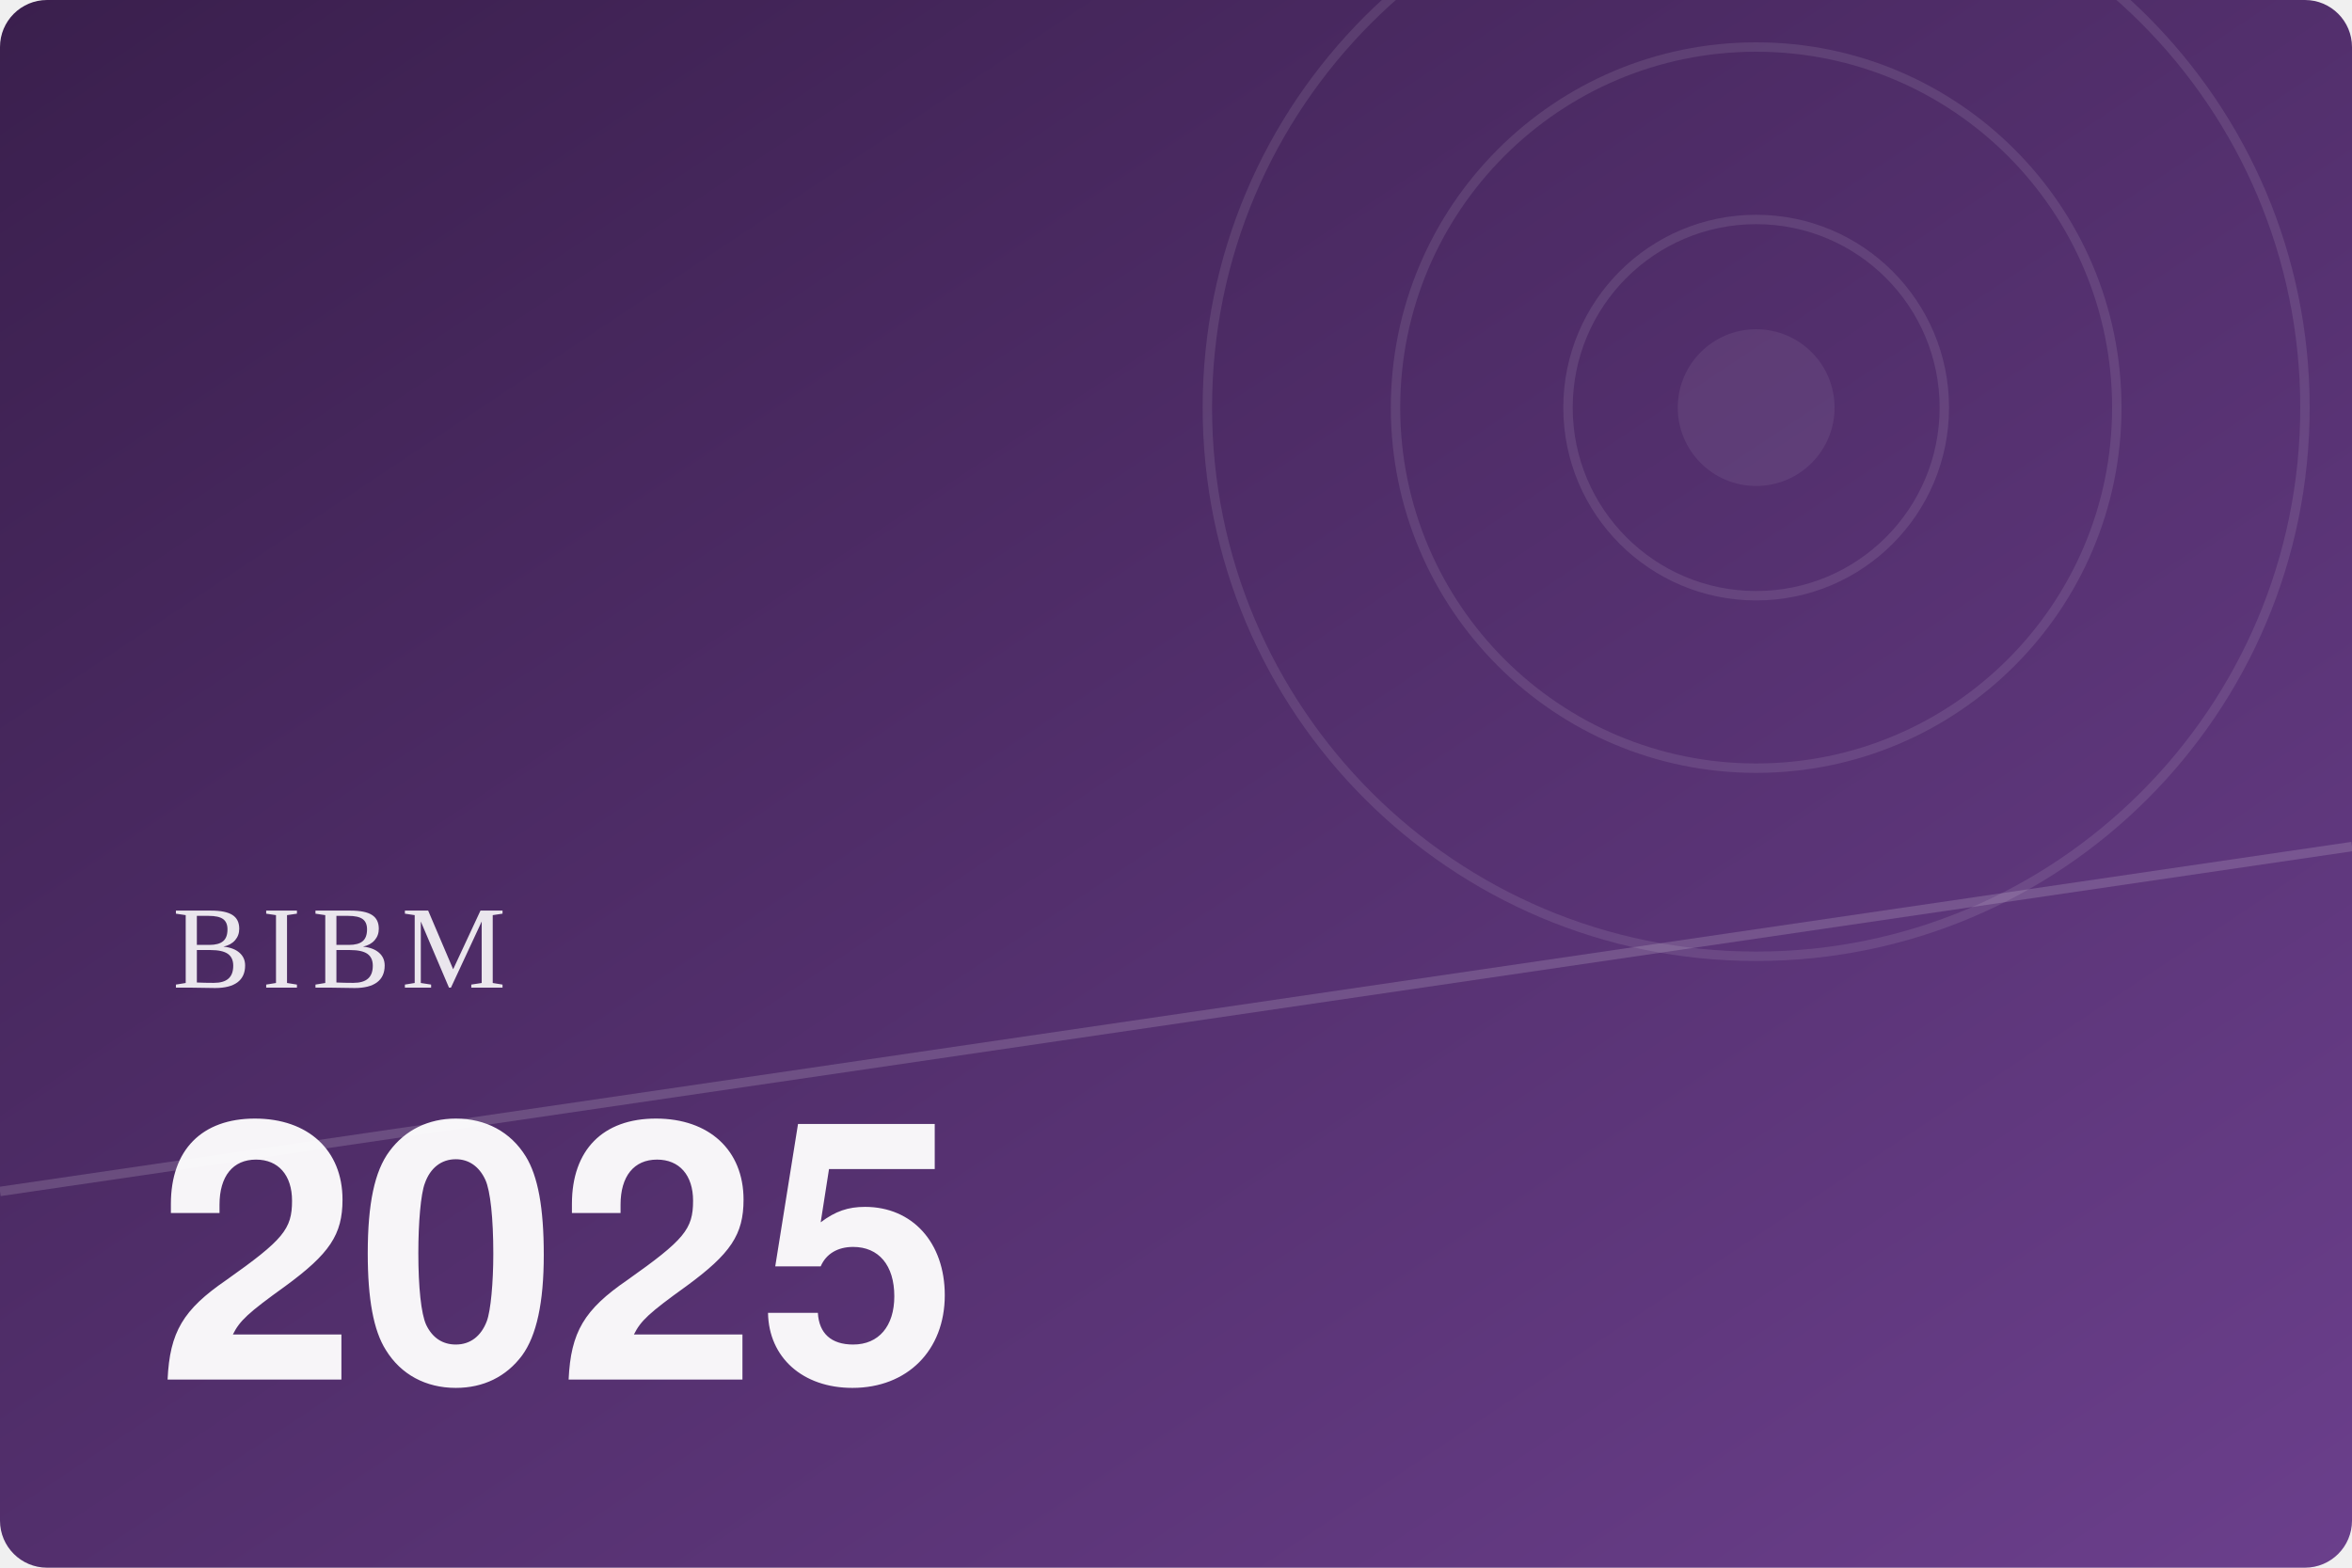
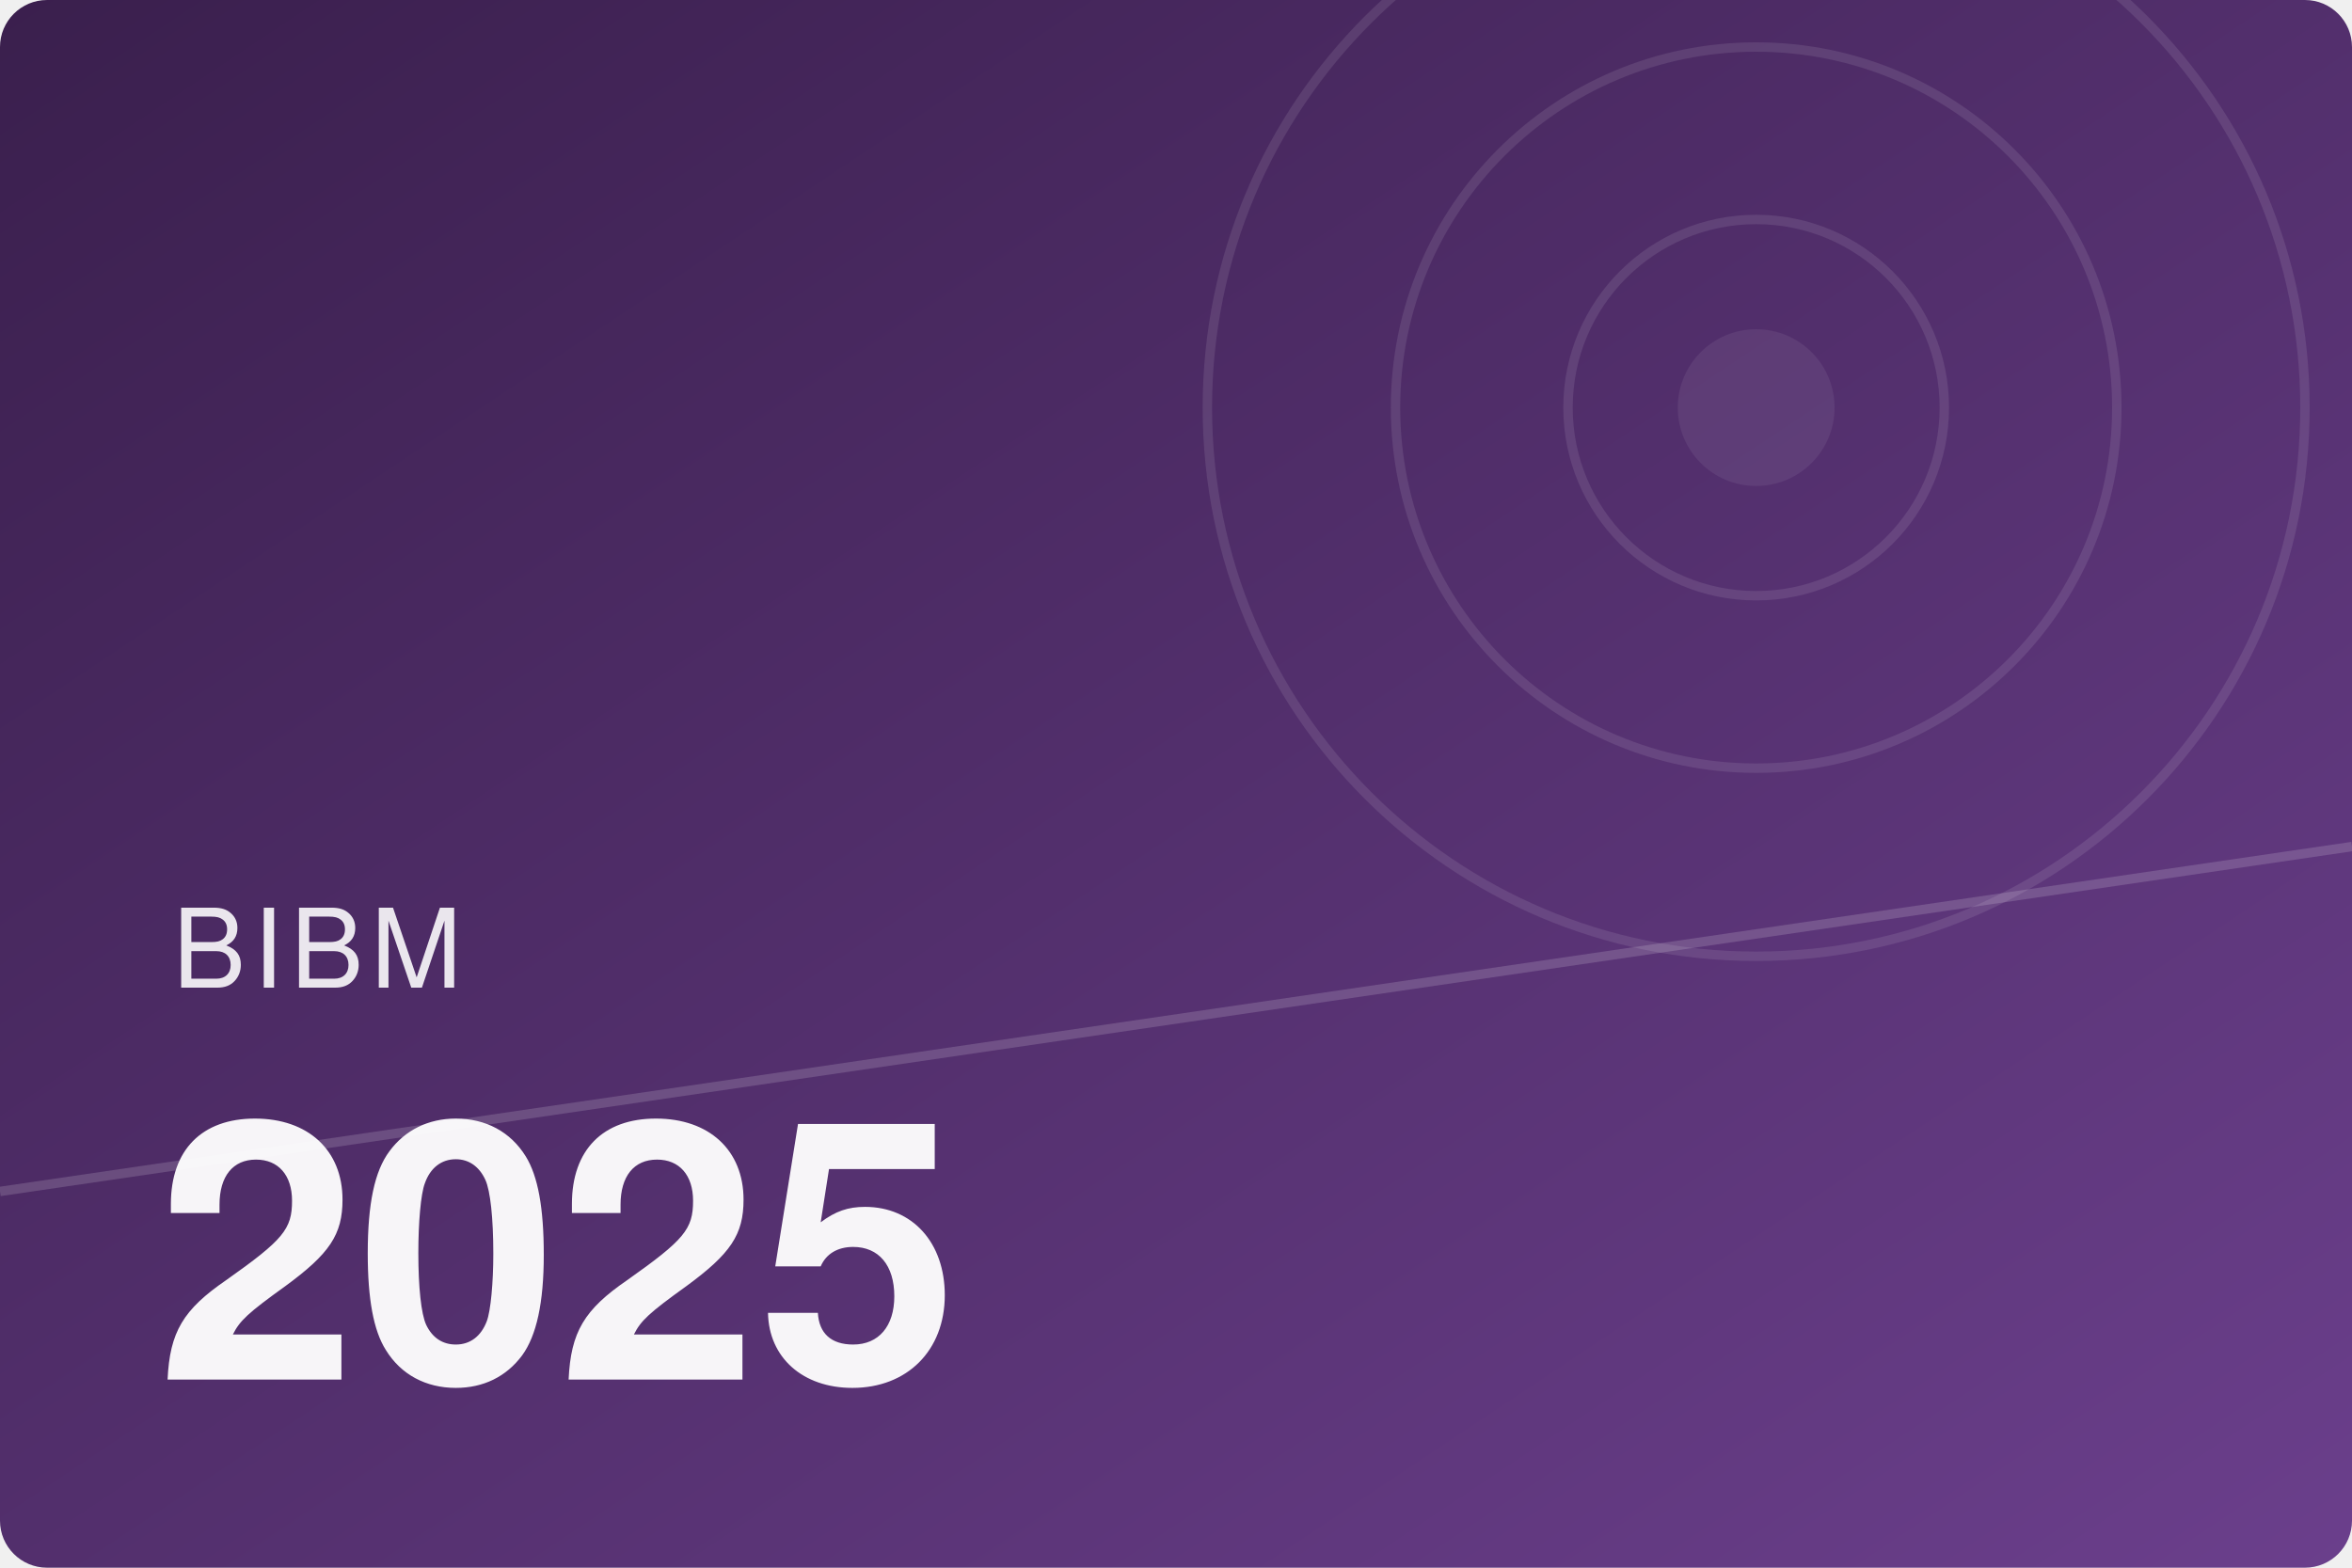
<svg xmlns="http://www.w3.org/2000/svg" viewBox="0 0 300 200" width="300" height="200" role="img" aria-label="BIBM 2025">
  <defs>
    <linearGradient id="bg" x1="0" y1="0" x2="1" y2="1">
      <stop offset="0" stop-color="#3a1f4d" />
      <stop offset="1" stop-color="#6b3f8c" />
    </linearGradient>
    <clipPath id="frame">
      <rect width="300" height="200" rx="6" />
    </clipPath>
  </defs>
  <g clip-path="url(#frame)">
    <rect width="300" height="200" fill="url(#bg)" />
    <g fill="none" stroke="#ffffff" stroke-opacity="0.10" stroke-width="1.2">
      <circle cx="224" cy="52" r="70" />
      <circle cx="224" cy="52" r="46" />
      <circle cx="224" cy="52" r="24" />
      <circle cx="224" cy="52" r="10" fill="#ffffff" fill-opacity="0.07" stroke="none" />
    </g>
    <path d="M0 152 L300 108" stroke="#ffffff" stroke-opacity="0.16" stroke-width="1.2" fill="none" />
-     <text x="22" y="126" font-family="Georgia, 'Times New Roman', serif" font-size="15" letter-spacing="1.4" fill="#ffffff" fill-opacity="0.88">BIBM</text>
+     <text x="22" y="126" font-family="Helvetica, Arial, sans-serif" font-size="14" letter-spacing="0.9" fill="#ffffff" fill-opacity="0.88">BIBM</text>
    <text x="20" y="176" font-family="Helvetica, Arial, sans-serif" font-size="46" font-weight="700" fill="#ffffff" fill-opacity="0.95">2025</text>
  </g>
</svg>
